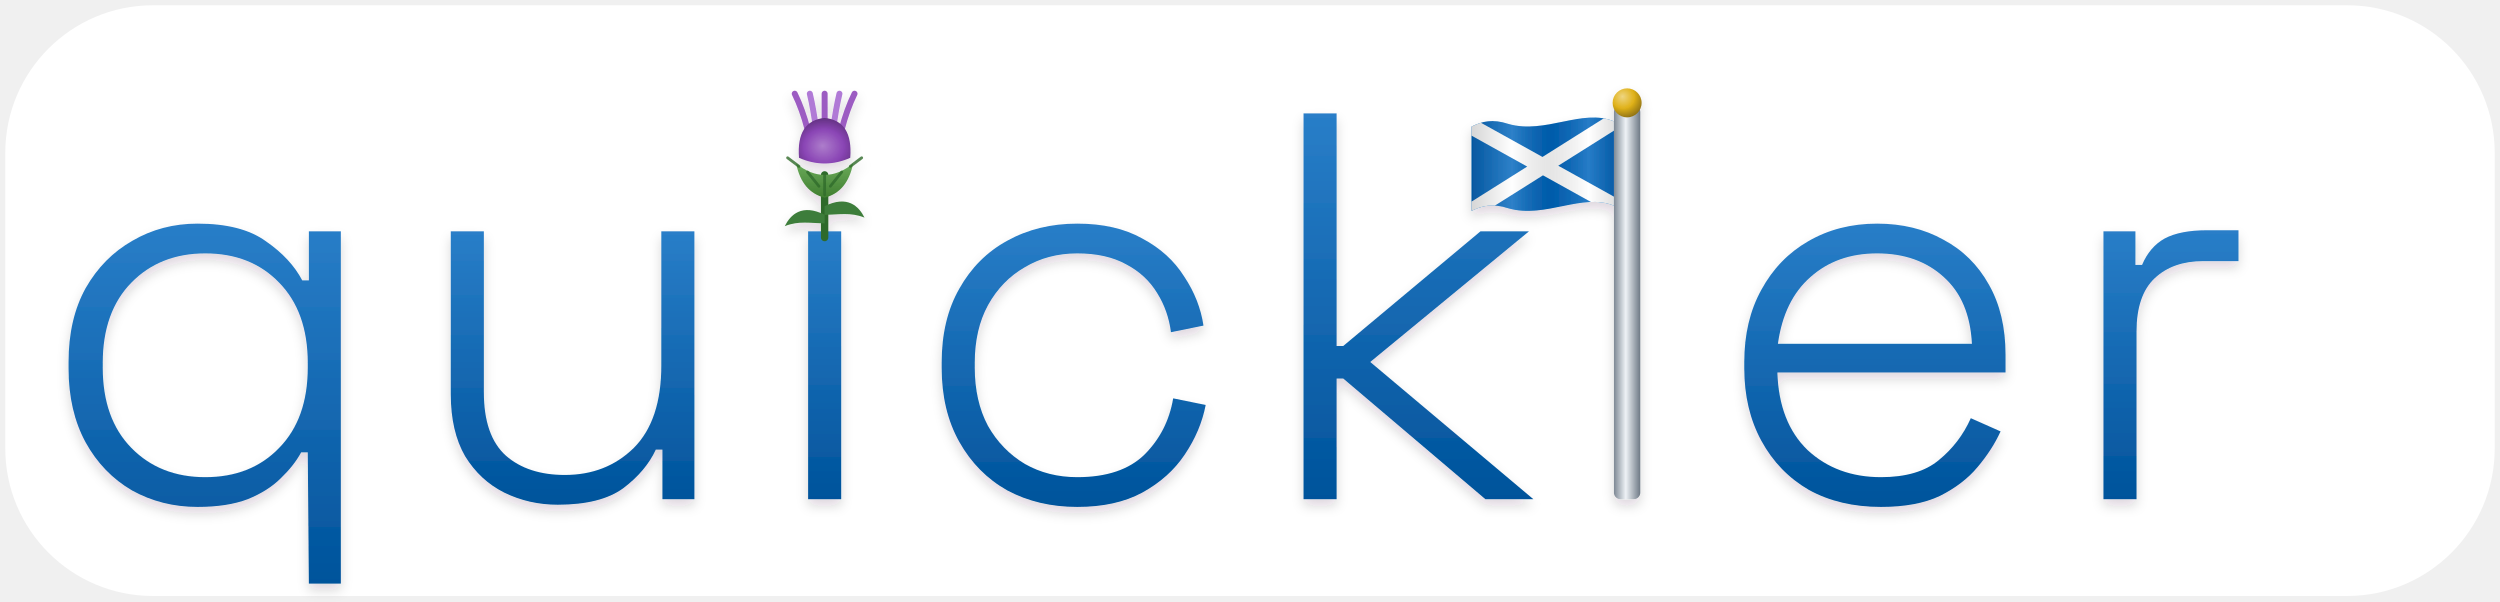
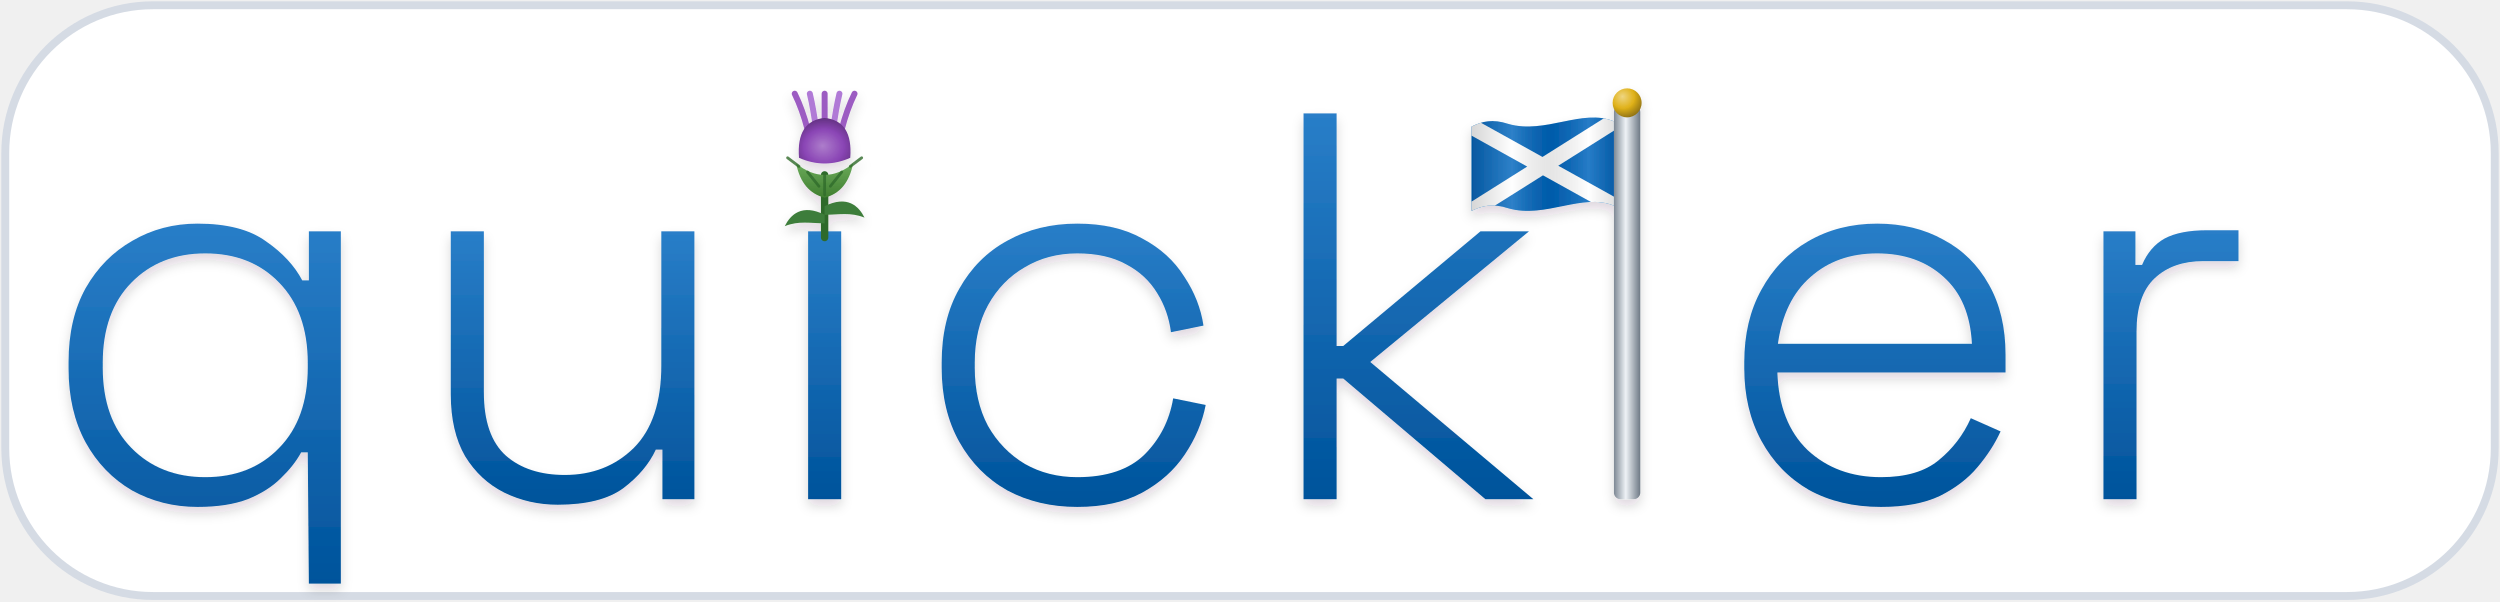
<svg xmlns="http://www.w3.org/2000/svg" width="1896" height="456" viewBox="-12 -32 948 228" role="img" aria-label="Quickler logo">
  <defs>
    <filter id="lift" x="-6%" y="-12%" width="112%" height="134%">
      <feDropShadow dx="0" dy="2.5" stdDeviation="2.2" flood-color="#241830" flood-opacity=".16" />
    </filter>
    <linearGradient id="L0065BD" x1="0" y1="0" x2="0" y2="1">
      <stop stop-color="#297EC8" />
      <stop offset="1" stop-color="#00539B" />
    </linearGradient>
    <radialGradient id="thh" cx="0.5" cy="0.65" r="0.7" fx="0.46" fy="0.61">
      <stop stop-color="#AD7DCB" />
      <stop offset=".55" stop-color="#8A45B5" />
      <stop offset="1" stop-color="#5A2D76" />
    </radialGradient>
    <linearGradient id="thb" x1="0" y1="0" x2="0" y2="1">
      <stop stop-color="#6AAA5A" />
      <stop offset="1" stop-color="#407E30" />
    </linearGradient>
    <linearGradient id="pole" x1="0" y1="0" x2="1" y2="0">
      <stop stop-color="#7D8894" />
      <stop offset=".45" stop-color="#EEF2F6" />
      <stop offset="1" stop-color="#6E7985" />
    </linearGradient>
    <radialGradient id="knob" cx="0.38" cy="0.32" r="0.7" fx="0.34" fy="0.28">
      <stop stop-color="#EED581" />
      <stop offset=".55" stop-color="#E0B21A" />
      <stop offset="1" stop-color="#927411" />
    </radialGradient>
    <linearGradient id="fold" x1="0" y1="0" x2="1" y2="0">
      <stop stop-color="#000" stop-opacity=".18" />
      <stop offset=".3" stop-color="#fff" stop-opacity=".18" />
      <stop offset=".55" stop-color="#000" stop-opacity=".1" />
      <stop offset=".8" stop-color="#fff" stop-opacity=".15" />
      <stop offset="1" stop-color="#000" stop-opacity=".15" />
    </linearGradient>
  </defs>
-   <rect x="-10" y="-30" width="944" height="224" rx="56" fill="#FFFFFF" />
+   <rect x="-10" y="-30" width="944" height="224" rx="56" fill="#FFFFFF" stroke="#D5DBE4" stroke-width="3" />
  <g filter="url(#lift)">
    <path d="M105.124 189.3L104.706 139.535H102.198C100.387 142.879 97.809 146.153 94.465 149.358C91.26 152.563 87.08 155.21 81.925 157.3C76.77 159.251 70.43 160.226 62.906 160.226C53.849 160.226 45.559 158.136 38.035 153.956C30.65 149.637 24.798 143.576 20.479 135.773C16.16 127.831 14 118.496 14 107.767V105.259C14 94.391 16.16 85.056 20.479 77.253C24.938 69.45 30.859 63.459 38.244 59.279C45.629 54.96 53.849 52.8 62.906 52.8C74.053 52.8 82.691 55.029 88.822 59.488C95.092 63.807 99.69 68.754 102.616 74.327H105.124V55.726H117.246V189.3H105.124ZM65.832 148.94C77.397 148.94 86.732 145.248 93.838 137.863C101.083 130.478 104.706 120.307 104.706 107.349V105.677C104.706 92.719 101.083 82.548 93.838 75.163C86.732 67.778 77.397 64.086 65.832 64.086C54.407 64.086 45.071 67.778 37.826 75.163C30.581 82.548 26.958 92.719 26.958 105.677V107.349C26.958 120.307 30.581 130.478 37.826 137.863C45.071 145.248 54.407 148.94 65.832 148.94Z" fill="url(#L0065BD)" />
    <path d="M199.484 159.39C192.239 159.39 185.481 157.857 179.211 154.792C173.081 151.727 168.134 147.129 164.372 140.998C160.75 134.728 158.938 126.925 158.938 117.59V55.726H171.478V116.754C171.478 127.761 174.265 135.773 179.838 140.789C185.412 145.666 192.866 148.104 202.201 148.104C212.651 148.104 221.36 144.69 228.326 137.863C235.293 130.896 238.776 120.446 238.776 106.513V55.726H251.316V157.3H239.194V138.49H236.686C234.178 143.924 230.068 148.801 224.355 153.12C218.643 157.3 210.352 159.39 199.484 159.39Z" fill="url(#L0065BD)" />
    <path d="M294.439 157.3V55.726H306.979V157.3H294.439Z" fill="url(#L0065BD)" />
    <path d="M396.499 160.226C386.607 160.226 377.759 158.136 369.956 153.956C362.293 149.637 356.232 143.506 351.773 135.564C347.315 127.622 345.085 118.287 345.085 107.558V105.468C345.085 94.6 347.315 85.265 351.773 77.462C356.232 69.52 362.293 63.459 369.956 59.279C377.759 54.96 386.607 52.8 396.499 52.8C406.253 52.8 414.473 54.681 421.161 58.443C427.989 62.066 433.283 66.873 437.045 72.864C440.947 78.716 443.385 84.916 444.36 91.465L432.029 93.973C431.333 88.539 429.591 83.593 426.804 79.134C424.018 74.536 420.116 70.913 415.1 68.266C410.084 65.479 403.884 64.086 396.499 64.086C389.115 64.086 382.496 65.828 376.644 69.311C370.792 72.655 366.125 77.462 362.641 83.732C359.297 89.863 357.625 97.178 357.625 105.677V107.349C357.625 115.848 359.297 123.233 362.641 129.503C366.125 135.634 370.792 140.441 376.644 143.924C382.496 147.268 389.115 148.94 396.499 148.94C407.646 148.94 416.145 146.084 421.997 140.371C427.849 134.519 431.472 127.413 432.865 119.053L445.196 121.561C443.942 128.11 441.295 134.38 437.254 140.371C433.353 146.223 427.989 151.03 421.161 154.792C414.473 158.415 406.253 160.226 396.499 160.226Z" fill="url(#L0065BD)" />
    <path d="M482.302 157.3V11H494.842V99.198H497.35L549.391 55.726H567.783L507.591 105.259L569.455 157.3H551.272L497.35 111.529H494.842V157.3H482.302Z" fill="url(#L0065BD)" />
    <path d="M701.266 160.226C690.816 160.226 681.689 158.066 673.886 153.747C666.223 149.288 660.232 143.088 655.912 135.146C651.593 127.204 649.433 118.078 649.433 107.767V105.259C649.433 94.809 651.593 85.683 655.912 77.88C660.232 69.938 666.153 63.807 673.677 59.488C681.341 55.029 690.049 52.8 699.802 52.8C709.277 52.8 717.637 54.82 724.883 58.861C732.267 62.762 738.049 68.475 742.229 75.999C746.409 83.384 748.5 92.231 748.5 102.542V109.23H661.974C662.392 121.909 666.223 131.732 673.469 138.699C680.853 145.526 690.119 148.94 701.266 148.94C710.74 148.94 718.055 146.78 723.211 142.461C728.505 138.142 732.546 132.847 735.333 126.577L746.619 131.593C744.529 136.191 741.603 140.719 737.841 145.178C734.218 149.497 729.48 153.12 723.628 156.046C717.776 158.833 710.322 160.226 701.266 160.226ZM662.182 98.362H735.75C735.193 87.355 731.64 78.925 725.091 73.073C718.543 67.082 710.113 64.086 699.802 64.086C689.631 64.086 681.201 67.082 674.513 73.073C667.825 78.925 663.715 87.355 662.182 98.362Z" fill="url(#L0065BD)" />
    <path d="M785.63 157.3V55.726H797.752V68.475H800.26C802.21 63.877 805.067 60.533 808.829 58.443C812.73 56.353 818.094 55.308 824.922 55.308H836.835V67.012H823.459C815.795 67.012 809.665 69.172 805.067 73.491C800.469 77.81 798.17 84.568 798.17 93.764V157.3H785.63Z" fill="url(#L0065BD)" />
    <g transform="translate(300.7 30) scale(1.08)">
      <path d="M0 4 V26" stroke="#2F6B2A" stroke-width="2.6" stroke-linecap="round" />
      <path d="M0 18 C-8 14 -12 18 -14 22 C-9 20 -5 21 0 21Z M0 15 C8 11 12 15 14 19 C9 17 5 18 0 18Z" fill="#3E7D3A" />
      <path d="M-6 -12 Q-7.8 -19 -10.5 -24.5" stroke="#9C5BC2" stroke-width="2.1" stroke-linecap="round" fill="none" />
      <path d="M-3 -12 Q-3.9 -19 -5.2 -24.5" stroke="#B07AD6" stroke-width="2.1" stroke-linecap="round" fill="none" />
      <path d="M0.01 -12 Q0.0 -19 0.0 -24.5" stroke="#9C5BC2" stroke-width="2.1" stroke-linecap="round" fill="none" />
      <path d="M3 -12 Q3.9 -19 5.2 -24.5" stroke="#B07AD6" stroke-width="2.1" stroke-linecap="round" fill="none" />
      <path d="M6 -12 Q7.8 -19 10.5 -24.5" stroke="#9C5BC2" stroke-width="2.1" stroke-linecap="round" fill="none" />
      <path d="M-9 -2 Q-10 -15 0 -16 Q10 -15 9 -2 Q0 2 -9 -2Z" fill="url(#thh)" />
      <path d="M-10 0 Q0 8 10 0 Q8 10 0 12 Q-8 10 -10 0Z" fill="url(#thb)" />
      <path d="M-6 3 L-2 8 M6 3 L2 8 M0 4 V11 M-9 1 L-13 -2 M9 1 L13 -2" stroke="#2F6B2A" stroke-width="1" opacity=".8" stroke-linecap="round" />
    </g>
    <rect x="600" y="8" width="10" height="149.3" rx="2.5" fill="url(#pole)" />
    <circle cx="605" cy="7" r="5.5" fill="url(#knob)" />
    <g transform="translate(600 14)">
      <clipPath id="fsa">
        <path d="M0 0 C-12 -5 -26 5 -40 1 C-46 -1 -50 0 -54 2 V34 C-50 32 -46 31 -40 33 C-26 37 -12 27 0 32Z" />
      </clipPath>
      <g clip-path="url(#fsa)">
        <rect x="-56" y="-6" width="58" height="46" fill="#0065BD" />
        <path d="M0 0 L-54 34 M-54 2 L0 32" stroke="#fff" stroke-width="6" />
        <rect x="-56" y="-6" width="58" height="46" fill="url(#fold)" />
      </g>
    </g>
  </g>
</svg>
